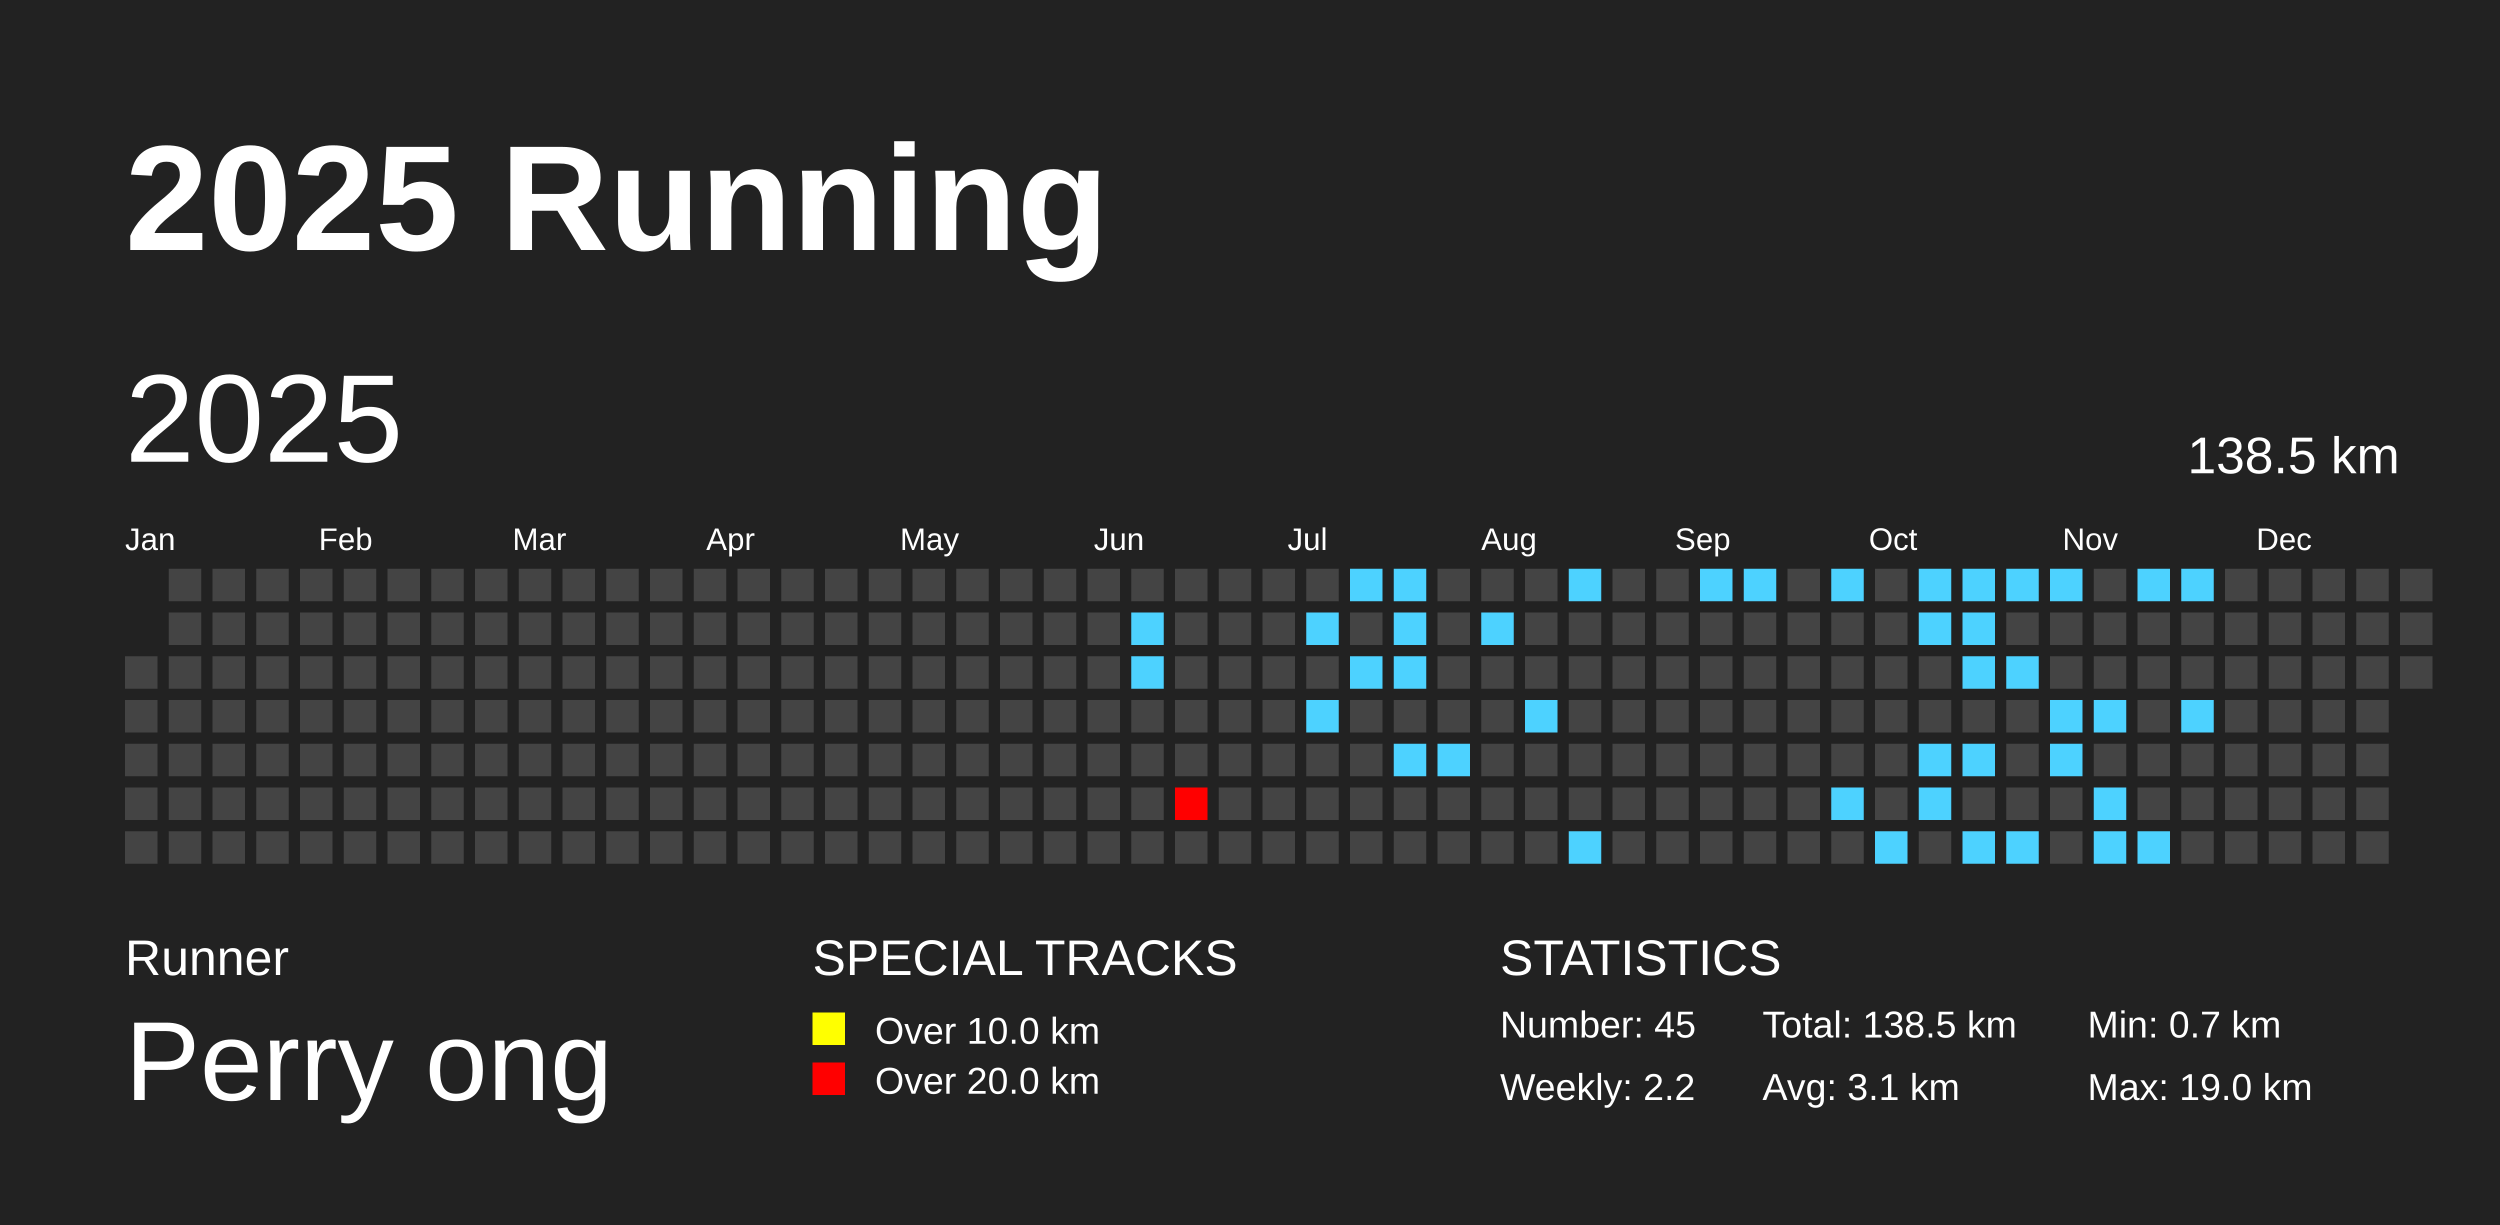
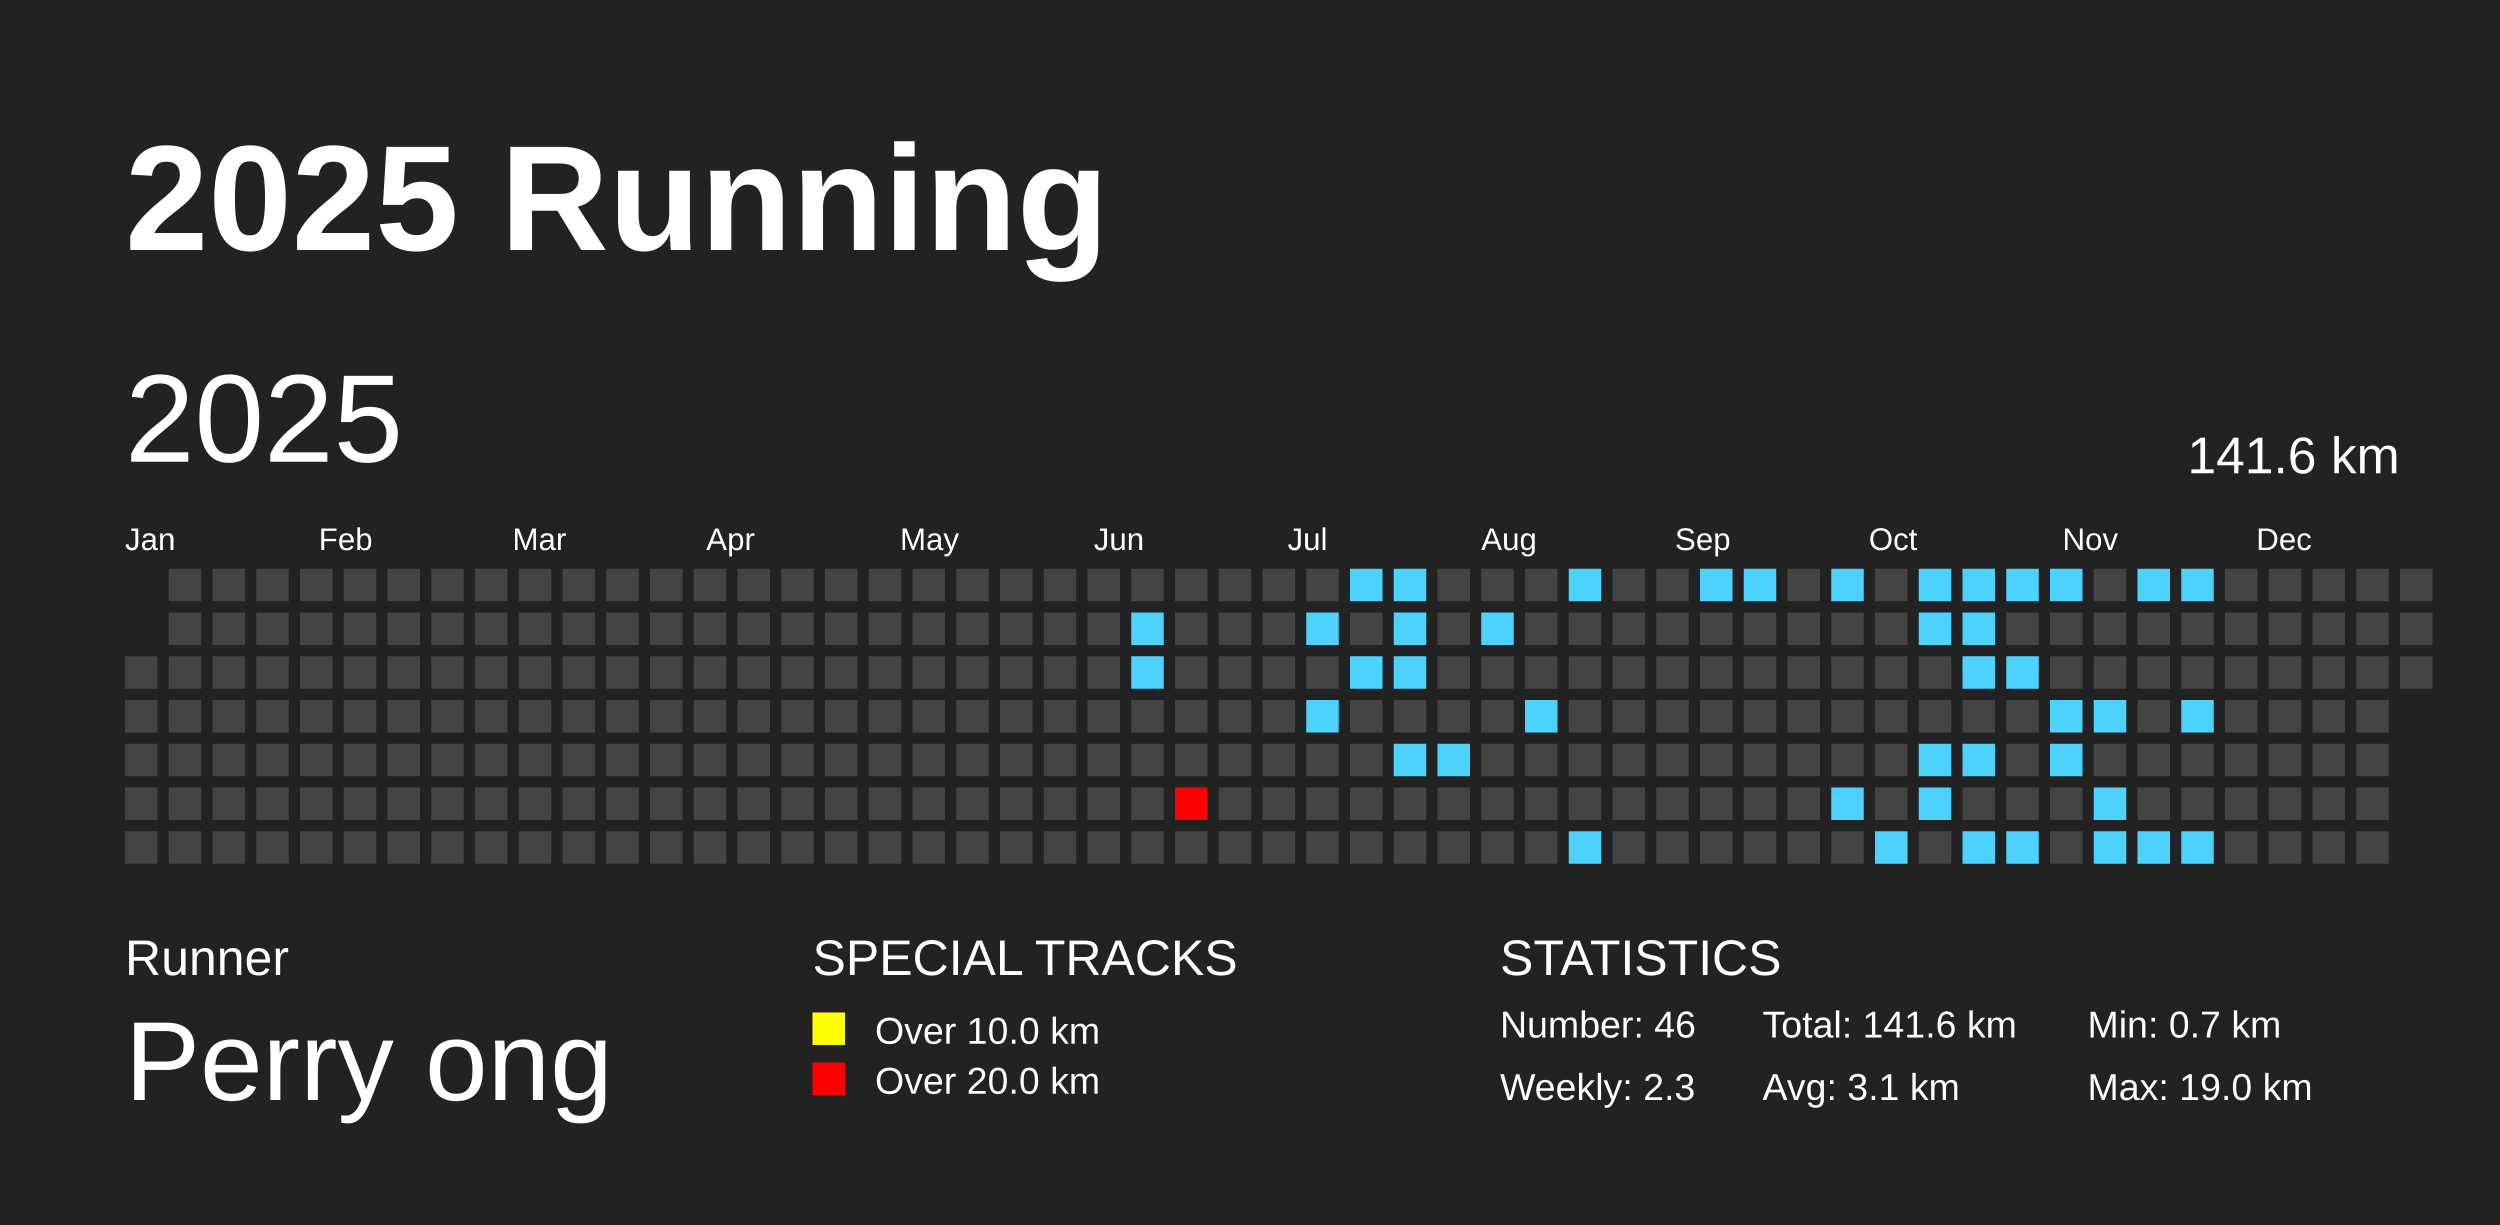
<svg xmlns="http://www.w3.org/2000/svg" baseProfile="full" height="98mm" version="1.1" viewBox="0,0,200,98" width="200mm">
  <defs />
  <rect fill="#222222" height="98" width="200" x="0" y="0" />
  <text fill="#FFFFFF" style="font-size:12px; font-family:Arial; font-weight:bold;" x="10" y="20">2025 Running</text>
  <text fill="#FFFFFF" style="font-size:4px; font-family:Arial" x="10" y="78">Runner</text>
  <text fill="#FFFFFF" style="font-size:9px; font-family:Arial" x="10" y="88">Perry ong</text>
  <text fill="#FFFFFF" style="font-size:4px; font-family:Arial" x="65" y="78">SPECIAL TRACKS</text>
  <rect fill="yellow" height="2.6" width="2.6" x="65" y="81" />
  <text fill="#FFFFFF" style="font-size:3px; font-family:Arial" x="70" y="83.5">Over 10.0 km</text>
  <rect fill="red" height="2.6" width="2.6" x="65" y="85" />
  <text fill="#FFFFFF" style="font-size:3px; font-family:Arial" x="70" y="87.5">Over 20.0 km</text>
  <text fill="#FFFFFF" style="font-size:4px; font-family:Arial" x="120" y="78">STATISTICS</text>
-   <text fill="#FFFFFF" style="font-size:3px; font-family:Arial" x="120" y="83">Number: 45</text>
-   <text fill="#FFFFFF" style="font-size:3px; font-family:Arial" x="120" y="88">Weekly: 2.2</text>
-   <text fill="#FFFFFF" style="font-size:3px; font-family:Arial" x="141" y="83">Total: 138.5 km</text>
+   <text fill="#FFFFFF" style="font-size:3px; font-family:Arial" x="120" y="83">Number: 46</text>
+   <text fill="#FFFFFF" style="font-size:3px; font-family:Arial" x="120" y="88">Weekly: 2.3</text>
+   <text fill="#FFFFFF" style="font-size:3px; font-family:Arial" x="141" y="83">Total: 141.6 km</text>
  <text fill="#FFFFFF" style="font-size:3px; font-family:Arial" x="141" y="88">Avg: 3.1 km</text>
  <text fill="#FFFFFF" style="font-size:3px; font-family:Arial" x="167" y="83">Min: 0.7 km</text>
  <text fill="#FFFFFF" style="font-size:3px; font-family:Arial" x="167" y="88">Max: 19.0 km</text>
  <text dominant-baseline="hanging" fill="#FFFFFF" style="font-size:10.0px; font-family:Arial;" x="10" y="30">2025</text>
-   <text dominant-baseline="hanging" fill="#FFFFFF" style="font-size:4.125px; font-family:Arial;" x="175" y="35">138.5 km</text>
+   <text dominant-baseline="hanging" fill="#FFFFFF" style="font-size:4.125px; font-family:Arial;" x="175" y="35">141.6 km</text>
  <text fill="#FFFFFF" style="font-size:2.5px; font-family:Arial" x="10.0" y="44">Jan</text>
  <text fill="#FFFFFF" style="font-size:2.5px; font-family:Arial" x="25.5" y="44">Feb</text>
  <text fill="#FFFFFF" style="font-size:2.5px; font-family:Arial" x="41.0" y="44">Mar</text>
  <text fill="#FFFFFF" style="font-size:2.5px; font-family:Arial" x="56.5" y="44">Apr</text>
  <text fill="#FFFFFF" style="font-size:2.5px; font-family:Arial" x="72.0" y="44">May</text>
  <text fill="#FFFFFF" style="font-size:2.5px; font-family:Arial" x="87.5" y="44">Jun</text>
  <text fill="#FFFFFF" style="font-size:2.5px; font-family:Arial" x="103.0" y="44">Jul</text>
  <text fill="#FFFFFF" style="font-size:2.5px; font-family:Arial" x="118.5" y="44">Aug</text>
  <text fill="#FFFFFF" style="font-size:2.5px; font-family:Arial" x="134.0" y="44">Sep</text>
  <text fill="#FFFFFF" style="font-size:2.5px; font-family:Arial" x="149.5" y="44">Oct</text>
  <text fill="#FFFFFF" style="font-size:2.5px; font-family:Arial" x="165.0" y="44">Nov</text>
  <text fill="#FFFFFF" style="font-size:2.5px; font-family:Arial" x="180.5" y="44">Dec</text>
  <rect fill="#444444" height="2.6" width="2.6" x="10.0" y="52.5" />
  <rect fill="#444444" height="2.6" width="2.6" x="10.0" y="56.0" />
  <rect fill="#444444" height="2.6" width="2.6" x="10.0" y="59.5" />
  <rect fill="#444444" height="2.6" width="2.6" x="10.0" y="63.0" />
  <rect fill="#444444" height="2.6" width="2.6" x="10.0" y="66.5" />
  <rect fill="#444444" height="2.6" width="2.6" x="13.5" y="45.5" />
  <rect fill="#444444" height="2.6" width="2.6" x="13.5" y="49.0" />
  <rect fill="#444444" height="2.6" width="2.6" x="13.5" y="52.5" />
  <rect fill="#444444" height="2.6" width="2.6" x="13.5" y="56.0" />
  <rect fill="#444444" height="2.6" width="2.6" x="13.5" y="59.5" />
  <rect fill="#444444" height="2.6" width="2.6" x="13.5" y="63.0" />
  <rect fill="#444444" height="2.6" width="2.6" x="13.5" y="66.5" />
  <rect fill="#444444" height="2.6" width="2.6" x="17.0" y="45.5" />
  <rect fill="#444444" height="2.6" width="2.6" x="17.0" y="49.0" />
  <rect fill="#444444" height="2.6" width="2.6" x="17.0" y="52.5" />
  <rect fill="#444444" height="2.6" width="2.6" x="17.0" y="56.0" />
  <rect fill="#444444" height="2.6" width="2.6" x="17.0" y="59.5" />
  <rect fill="#444444" height="2.6" width="2.6" x="17.0" y="63.0" />
  <rect fill="#444444" height="2.6" width="2.6" x="17.0" y="66.5" />
  <rect fill="#444444" height="2.6" width="2.6" x="20.5" y="45.5" />
  <rect fill="#444444" height="2.6" width="2.6" x="20.5" y="49.0" />
  <rect fill="#444444" height="2.6" width="2.6" x="20.5" y="52.5" />
  <rect fill="#444444" height="2.6" width="2.6" x="20.5" y="56.0" />
  <rect fill="#444444" height="2.6" width="2.6" x="20.5" y="59.5" />
  <rect fill="#444444" height="2.6" width="2.6" x="20.5" y="63.0" />
  <rect fill="#444444" height="2.6" width="2.6" x="20.5" y="66.5" />
  <rect fill="#444444" height="2.6" width="2.6" x="24.0" y="45.5" />
  <rect fill="#444444" height="2.6" width="2.6" x="24.0" y="49.0" />
  <rect fill="#444444" height="2.6" width="2.6" x="24.0" y="52.5" />
  <rect fill="#444444" height="2.6" width="2.6" x="24.0" y="56.0" />
  <rect fill="#444444" height="2.6" width="2.6" x="24.0" y="59.5" />
  <rect fill="#444444" height="2.6" width="2.6" x="24.0" y="63.0" />
  <rect fill="#444444" height="2.6" width="2.6" x="24.0" y="66.5" />
  <rect fill="#444444" height="2.6" width="2.6" x="27.5" y="45.5" />
  <rect fill="#444444" height="2.6" width="2.6" x="27.5" y="49.0" />
  <rect fill="#444444" height="2.6" width="2.6" x="27.5" y="52.5" />
  <rect fill="#444444" height="2.6" width="2.6" x="27.5" y="56.0" />
  <rect fill="#444444" height="2.6" width="2.6" x="27.5" y="59.5" />
  <rect fill="#444444" height="2.6" width="2.6" x="27.5" y="63.0" />
  <rect fill="#444444" height="2.6" width="2.6" x="27.5" y="66.5" />
  <rect fill="#444444" height="2.6" width="2.6" x="31.0" y="45.5" />
  <rect fill="#444444" height="2.6" width="2.6" x="31.0" y="49.0" />
  <rect fill="#444444" height="2.6" width="2.6" x="31.0" y="52.5" />
  <rect fill="#444444" height="2.6" width="2.6" x="31.0" y="56.0" />
  <rect fill="#444444" height="2.6" width="2.6" x="31.0" y="59.5" />
  <rect fill="#444444" height="2.6" width="2.6" x="31.0" y="63.0" />
  <rect fill="#444444" height="2.6" width="2.6" x="31.0" y="66.5" />
  <rect fill="#444444" height="2.6" width="2.6" x="34.5" y="45.5" />
  <rect fill="#444444" height="2.6" width="2.6" x="34.5" y="49.0" />
  <rect fill="#444444" height="2.6" width="2.6" x="34.5" y="52.5" />
  <rect fill="#444444" height="2.6" width="2.6" x="34.5" y="56.0" />
  <rect fill="#444444" height="2.6" width="2.6" x="34.5" y="59.5" />
  <rect fill="#444444" height="2.6" width="2.6" x="34.5" y="63.0" />
  <rect fill="#444444" height="2.6" width="2.6" x="34.5" y="66.5" />
  <rect fill="#444444" height="2.6" width="2.6" x="38.0" y="45.5" />
  <rect fill="#444444" height="2.6" width="2.6" x="38.0" y="49.0" />
  <rect fill="#444444" height="2.6" width="2.6" x="38.0" y="52.5" />
  <rect fill="#444444" height="2.6" width="2.6" x="38.0" y="56.0" />
  <rect fill="#444444" height="2.6" width="2.6" x="38.0" y="59.5" />
  <rect fill="#444444" height="2.6" width="2.6" x="38.0" y="63.0" />
  <rect fill="#444444" height="2.6" width="2.6" x="38.0" y="66.5" />
  <rect fill="#444444" height="2.6" width="2.6" x="41.5" y="45.5" />
  <rect fill="#444444" height="2.6" width="2.6" x="41.5" y="49.0" />
  <rect fill="#444444" height="2.6" width="2.6" x="41.5" y="52.5" />
  <rect fill="#444444" height="2.6" width="2.6" x="41.5" y="56.0" />
  <rect fill="#444444" height="2.6" width="2.6" x="41.5" y="59.5" />
  <rect fill="#444444" height="2.6" width="2.6" x="41.5" y="63.0" />
  <rect fill="#444444" height="2.6" width="2.6" x="41.5" y="66.5" />
  <rect fill="#444444" height="2.6" width="2.6" x="45.0" y="45.5" />
  <rect fill="#444444" height="2.6" width="2.6" x="45.0" y="49.0" />
  <rect fill="#444444" height="2.6" width="2.6" x="45.0" y="52.5" />
  <rect fill="#444444" height="2.6" width="2.6" x="45.0" y="56.0" />
  <rect fill="#444444" height="2.6" width="2.6" x="45.0" y="59.5" />
  <rect fill="#444444" height="2.6" width="2.6" x="45.0" y="63.0" />
  <rect fill="#444444" height="2.6" width="2.6" x="45.0" y="66.5" />
  <rect fill="#444444" height="2.6" width="2.6" x="48.5" y="45.5" />
  <rect fill="#444444" height="2.6" width="2.6" x="48.5" y="49.0" />
  <rect fill="#444444" height="2.6" width="2.6" x="48.5" y="52.5" />
  <rect fill="#444444" height="2.6" width="2.6" x="48.5" y="56.0" />
  <rect fill="#444444" height="2.6" width="2.6" x="48.5" y="59.5" />
  <rect fill="#444444" height="2.6" width="2.6" x="48.5" y="63.0" />
  <rect fill="#444444" height="2.6" width="2.6" x="48.5" y="66.5" />
  <rect fill="#444444" height="2.6" width="2.6" x="52.0" y="45.5" />
  <rect fill="#444444" height="2.6" width="2.6" x="52.0" y="49.0" />
  <rect fill="#444444" height="2.6" width="2.6" x="52.0" y="52.5" />
  <rect fill="#444444" height="2.6" width="2.6" x="52.0" y="56.0" />
  <rect fill="#444444" height="2.6" width="2.6" x="52.0" y="59.5" />
  <rect fill="#444444" height="2.6" width="2.6" x="52.0" y="63.0" />
  <rect fill="#444444" height="2.6" width="2.6" x="52.0" y="66.5" />
  <rect fill="#444444" height="2.6" width="2.6" x="55.5" y="45.5" />
  <rect fill="#444444" height="2.6" width="2.6" x="55.5" y="49.0" />
  <rect fill="#444444" height="2.6" width="2.6" x="55.5" y="52.5" />
  <rect fill="#444444" height="2.6" width="2.6" x="55.5" y="56.0" />
  <rect fill="#444444" height="2.6" width="2.6" x="55.5" y="59.5" />
  <rect fill="#444444" height="2.6" width="2.6" x="55.5" y="63.0" />
  <rect fill="#444444" height="2.6" width="2.6" x="55.5" y="66.5" />
  <rect fill="#444444" height="2.6" width="2.6" x="59.0" y="45.5" />
  <rect fill="#444444" height="2.6" width="2.6" x="59.0" y="49.0" />
  <rect fill="#444444" height="2.6" width="2.6" x="59.0" y="52.5" />
  <rect fill="#444444" height="2.6" width="2.6" x="59.0" y="56.0" />
  <rect fill="#444444" height="2.6" width="2.6" x="59.0" y="59.5" />
  <rect fill="#444444" height="2.6" width="2.6" x="59.0" y="63.0" />
  <rect fill="#444444" height="2.6" width="2.6" x="59.0" y="66.5" />
  <rect fill="#444444" height="2.6" width="2.6" x="62.5" y="45.5" />
  <rect fill="#444444" height="2.6" width="2.6" x="62.5" y="49.0" />
  <rect fill="#444444" height="2.6" width="2.6" x="62.5" y="52.5" />
  <rect fill="#444444" height="2.6" width="2.6" x="62.5" y="56.0" />
  <rect fill="#444444" height="2.6" width="2.6" x="62.5" y="59.5" />
  <rect fill="#444444" height="2.6" width="2.6" x="62.5" y="63.0" />
  <rect fill="#444444" height="2.6" width="2.6" x="62.5" y="66.5" />
  <rect fill="#444444" height="2.6" width="2.6" x="66.0" y="45.5" />
  <rect fill="#444444" height="2.6" width="2.6" x="66.0" y="49.0" />
  <rect fill="#444444" height="2.6" width="2.6" x="66.0" y="52.5" />
  <rect fill="#444444" height="2.6" width="2.6" x="66.0" y="56.0" />
  <rect fill="#444444" height="2.6" width="2.6" x="66.0" y="59.5" />
  <rect fill="#444444" height="2.6" width="2.6" x="66.0" y="63.0" />
  <rect fill="#444444" height="2.6" width="2.6" x="66.0" y="66.5" />
  <rect fill="#444444" height="2.6" width="2.6" x="69.5" y="45.5" />
  <rect fill="#444444" height="2.6" width="2.6" x="69.5" y="49.0" />
  <rect fill="#444444" height="2.6" width="2.6" x="69.5" y="52.5" />
  <rect fill="#444444" height="2.6" width="2.6" x="69.5" y="56.0" />
  <rect fill="#444444" height="2.6" width="2.6" x="69.5" y="59.5" />
  <rect fill="#444444" height="2.6" width="2.6" x="69.5" y="63.0" />
  <rect fill="#444444" height="2.6" width="2.6" x="69.5" y="66.5" />
  <rect fill="#444444" height="2.6" width="2.6" x="73.0" y="45.5" />
  <rect fill="#444444" height="2.6" width="2.6" x="73.0" y="49.0" />
  <rect fill="#444444" height="2.6" width="2.6" x="73.0" y="52.5" />
  <rect fill="#444444" height="2.6" width="2.6" x="73.0" y="56.0" />
  <rect fill="#444444" height="2.6" width="2.6" x="73.0" y="59.5" />
  <rect fill="#444444" height="2.6" width="2.6" x="73.0" y="63.0" />
  <rect fill="#444444" height="2.6" width="2.6" x="73.0" y="66.5" />
  <rect fill="#444444" height="2.6" width="2.6" x="76.5" y="45.5" />
  <rect fill="#444444" height="2.6" width="2.6" x="76.5" y="49.0" />
  <rect fill="#444444" height="2.6" width="2.6" x="76.5" y="52.5" />
  <rect fill="#444444" height="2.6" width="2.6" x="76.5" y="56.0" />
  <rect fill="#444444" height="2.6" width="2.6" x="76.5" y="59.5" />
  <rect fill="#444444" height="2.6" width="2.6" x="76.5" y="63.0" />
  <rect fill="#444444" height="2.6" width="2.6" x="76.5" y="66.5" />
  <rect fill="#444444" height="2.6" width="2.6" x="80.0" y="45.5" />
  <rect fill="#444444" height="2.6" width="2.6" x="80.0" y="49.0" />
  <rect fill="#444444" height="2.6" width="2.6" x="80.0" y="52.5" />
  <rect fill="#444444" height="2.6" width="2.6" x="80.0" y="56.0" />
  <rect fill="#444444" height="2.6" width="2.6" x="80.0" y="59.5" />
  <rect fill="#444444" height="2.6" width="2.6" x="80.0" y="63.0" />
  <rect fill="#444444" height="2.6" width="2.6" x="80.0" y="66.5" />
  <rect fill="#444444" height="2.6" width="2.6" x="83.5" y="45.5" />
  <rect fill="#444444" height="2.6" width="2.6" x="83.5" y="49.0" />
  <rect fill="#444444" height="2.6" width="2.6" x="83.5" y="52.5" />
  <rect fill="#444444" height="2.6" width="2.6" x="83.5" y="56.0" />
  <rect fill="#444444" height="2.6" width="2.6" x="83.5" y="59.5" />
  <rect fill="#444444" height="2.6" width="2.6" x="83.5" y="63.0" />
  <rect fill="#444444" height="2.6" width="2.6" x="83.5" y="66.5" />
  <rect fill="#444444" height="2.6" width="2.6" x="87.0" y="45.5" />
  <rect fill="#444444" height="2.6" width="2.6" x="87.0" y="49.0" />
  <rect fill="#444444" height="2.6" width="2.6" x="87.0" y="52.5" />
  <rect fill="#444444" height="2.6" width="2.6" x="87.0" y="56.0" />
  <rect fill="#444444" height="2.6" width="2.6" x="87.0" y="59.5" />
  <rect fill="#444444" height="2.6" width="2.6" x="87.0" y="63.0" />
  <rect fill="#444444" height="2.6" width="2.6" x="87.0" y="66.5" />
  <rect fill="#444444" height="2.6" width="2.6" x="90.5" y="45.5" />
  <rect fill="#4DD2FF" height="2.6" width="2.6" x="90.5" y="49.0" />
  <rect fill="#4DD2FF" height="2.6" width="2.6" x="90.5" y="52.5" />
  <rect fill="#444444" height="2.6" width="2.6" x="90.5" y="56.0" />
  <rect fill="#444444" height="2.6" width="2.6" x="90.5" y="59.5" />
  <rect fill="#444444" height="2.6" width="2.6" x="90.5" y="63.0" />
  <rect fill="#444444" height="2.6" width="2.6" x="90.5" y="66.5" />
  <rect fill="#444444" height="2.6" width="2.6" x="94.0" y="45.5" />
  <rect fill="#444444" height="2.6" width="2.6" x="94.0" y="49.0" />
  <rect fill="#444444" height="2.6" width="2.6" x="94.0" y="52.5" />
  <rect fill="#444444" height="2.6" width="2.6" x="94.0" y="56.0" />
  <rect fill="#444444" height="2.6" width="2.6" x="94.0" y="59.5" />
  <rect fill="red" height="2.6" width="2.6" x="94.0" y="63.0" />
  <rect fill="#444444" height="2.6" width="2.6" x="94.0" y="66.5" />
  <rect fill="#444444" height="2.6" width="2.6" x="97.5" y="45.5" />
  <rect fill="#444444" height="2.6" width="2.6" x="97.5" y="49.0" />
  <rect fill="#444444" height="2.6" width="2.6" x="97.5" y="52.5" />
  <rect fill="#444444" height="2.6" width="2.6" x="97.5" y="56.0" />
  <rect fill="#444444" height="2.6" width="2.6" x="97.5" y="59.5" />
  <rect fill="#444444" height="2.6" width="2.6" x="97.5" y="63.0" />
  <rect fill="#444444" height="2.6" width="2.6" x="97.5" y="66.5" />
  <rect fill="#444444" height="2.6" width="2.6" x="101.0" y="45.5" />
  <rect fill="#444444" height="2.6" width="2.6" x="101.0" y="49.0" />
  <rect fill="#444444" height="2.6" width="2.6" x="101.0" y="52.5" />
  <rect fill="#444444" height="2.6" width="2.6" x="101.0" y="56.0" />
  <rect fill="#444444" height="2.6" width="2.6" x="101.0" y="59.5" />
  <rect fill="#444444" height="2.6" width="2.6" x="101.0" y="63.0" />
  <rect fill="#444444" height="2.6" width="2.6" x="101.0" y="66.5" />
  <rect fill="#444444" height="2.6" width="2.6" x="104.5" y="45.5" />
  <rect fill="#4DD2FF" height="2.6" width="2.6" x="104.5" y="49.0" />
  <rect fill="#444444" height="2.6" width="2.6" x="104.5" y="52.5" />
  <rect fill="#4DD2FF" height="2.6" width="2.6" x="104.5" y="56.0" />
  <rect fill="#444444" height="2.6" width="2.6" x="104.5" y="59.5" />
  <rect fill="#444444" height="2.6" width="2.6" x="104.5" y="63.0" />
  <rect fill="#444444" height="2.6" width="2.6" x="104.5" y="66.5" />
  <rect fill="#4DD2FF" height="2.6" width="2.6" x="108.0" y="45.5" />
  <rect fill="#444444" height="2.6" width="2.6" x="108.0" y="49.0" />
  <rect fill="#4DD2FF" height="2.6" width="2.6" x="108.0" y="52.5" />
  <rect fill="#444444" height="2.6" width="2.6" x="108.0" y="56.0" />
  <rect fill="#444444" height="2.6" width="2.6" x="108.0" y="59.5" />
  <rect fill="#444444" height="2.6" width="2.6" x="108.0" y="63.0" />
  <rect fill="#444444" height="2.6" width="2.6" x="108.0" y="66.5" />
  <rect fill="#4DD2FF" height="2.6" width="2.6" x="111.5" y="45.5" />
  <rect fill="#4DD2FF" height="2.6" width="2.6" x="111.5" y="49.0" />
  <rect fill="#4DD2FF" height="2.6" width="2.6" x="111.5" y="52.5" />
  <rect fill="#444444" height="2.6" width="2.6" x="111.5" y="56.0" />
  <rect fill="#4DD2FF" height="2.6" width="2.6" x="111.5" y="59.5" />
  <rect fill="#444444" height="2.6" width="2.6" x="111.5" y="63.0" />
  <rect fill="#444444" height="2.6" width="2.6" x="111.5" y="66.5" />
  <rect fill="#444444" height="2.6" width="2.6" x="115.0" y="45.5" />
  <rect fill="#444444" height="2.6" width="2.6" x="115.0" y="49.0" />
  <rect fill="#444444" height="2.6" width="2.6" x="115.0" y="52.5" />
  <rect fill="#444444" height="2.6" width="2.6" x="115.0" y="56.0" />
  <rect fill="#4DD2FF" height="2.6" width="2.6" x="115.0" y="59.5" />
  <rect fill="#444444" height="2.6" width="2.6" x="115.0" y="63.0" />
  <rect fill="#444444" height="2.6" width="2.6" x="115.0" y="66.5" />
  <rect fill="#444444" height="2.6" width="2.6" x="118.5" y="45.5" />
  <rect fill="#4DD2FF" height="2.6" width="2.6" x="118.5" y="49.0" />
  <rect fill="#444444" height="2.6" width="2.6" x="118.5" y="52.5" />
  <rect fill="#444444" height="2.6" width="2.6" x="118.5" y="56.0" />
  <rect fill="#444444" height="2.6" width="2.6" x="118.5" y="59.5" />
  <rect fill="#444444" height="2.6" width="2.6" x="118.5" y="63.0" />
  <rect fill="#444444" height="2.6" width="2.6" x="118.5" y="66.5" />
  <rect fill="#444444" height="2.6" width="2.6" x="122.0" y="45.5" />
  <rect fill="#444444" height="2.6" width="2.6" x="122.0" y="49.0" />
  <rect fill="#444444" height="2.6" width="2.6" x="122.0" y="52.5" />
  <rect fill="#4DD2FF" height="2.6" width="2.6" x="122.0" y="56.0" />
  <rect fill="#444444" height="2.6" width="2.6" x="122.0" y="59.5" />
  <rect fill="#444444" height="2.6" width="2.6" x="122.0" y="63.0" />
  <rect fill="#444444" height="2.6" width="2.6" x="122.0" y="66.5" />
  <rect fill="#4DD2FF" height="2.6" width="2.6" x="125.5" y="45.5" />
  <rect fill="#444444" height="2.6" width="2.6" x="125.5" y="49.0" />
  <rect fill="#444444" height="2.6" width="2.6" x="125.5" y="52.5" />
  <rect fill="#444444" height="2.6" width="2.6" x="125.5" y="56.0" />
  <rect fill="#444444" height="2.6" width="2.6" x="125.5" y="59.5" />
  <rect fill="#444444" height="2.6" width="2.6" x="125.5" y="63.0" />
  <rect fill="#4DD2FF" height="2.6" width="2.6" x="125.5" y="66.5" />
  <rect fill="#444444" height="2.6" width="2.6" x="129.0" y="45.5" />
  <rect fill="#444444" height="2.6" width="2.6" x="129.0" y="49.0" />
  <rect fill="#444444" height="2.6" width="2.6" x="129.0" y="52.5" />
  <rect fill="#444444" height="2.6" width="2.6" x="129.0" y="56.0" />
  <rect fill="#444444" height="2.6" width="2.6" x="129.0" y="59.5" />
  <rect fill="#444444" height="2.6" width="2.6" x="129.0" y="63.0" />
  <rect fill="#444444" height="2.6" width="2.6" x="129.0" y="66.5" />
  <rect fill="#444444" height="2.6" width="2.6" x="132.5" y="45.5" />
  <rect fill="#444444" height="2.6" width="2.6" x="132.5" y="49.0" />
  <rect fill="#444444" height="2.6" width="2.6" x="132.5" y="52.5" />
  <rect fill="#444444" height="2.6" width="2.6" x="132.5" y="56.0" />
  <rect fill="#444444" height="2.6" width="2.6" x="132.5" y="59.5" />
  <rect fill="#444444" height="2.6" width="2.6" x="132.5" y="63.0" />
  <rect fill="#444444" height="2.6" width="2.6" x="132.5" y="66.5" />
  <rect fill="#4DD2FF" height="2.6" width="2.6" x="136.0" y="45.5" />
  <rect fill="#444444" height="2.6" width="2.6" x="136.0" y="49.0" />
  <rect fill="#444444" height="2.6" width="2.6" x="136.0" y="52.5" />
  <rect fill="#444444" height="2.6" width="2.6" x="136.0" y="56.0" />
  <rect fill="#444444" height="2.6" width="2.6" x="136.0" y="59.5" />
  <rect fill="#444444" height="2.6" width="2.6" x="136.0" y="63.0" />
  <rect fill="#444444" height="2.6" width="2.6" x="136.0" y="66.5" />
  <rect fill="#4DD2FF" height="2.6" width="2.6" x="139.5" y="45.5" />
  <rect fill="#444444" height="2.6" width="2.6" x="139.5" y="49.0" />
  <rect fill="#444444" height="2.6" width="2.6" x="139.5" y="52.5" />
  <rect fill="#444444" height="2.6" width="2.6" x="139.5" y="56.0" />
  <rect fill="#444444" height="2.6" width="2.6" x="139.5" y="59.5" />
  <rect fill="#444444" height="2.6" width="2.6" x="139.5" y="63.0" />
  <rect fill="#444444" height="2.6" width="2.6" x="139.5" y="66.5" />
  <rect fill="#444444" height="2.6" width="2.6" x="143.0" y="45.5" />
  <rect fill="#444444" height="2.6" width="2.6" x="143.0" y="49.0" />
  <rect fill="#444444" height="2.6" width="2.6" x="143.0" y="52.5" />
  <rect fill="#444444" height="2.6" width="2.6" x="143.0" y="56.0" />
  <rect fill="#444444" height="2.6" width="2.6" x="143.0" y="59.5" />
  <rect fill="#444444" height="2.6" width="2.6" x="143.0" y="63.0" />
  <rect fill="#444444" height="2.6" width="2.6" x="143.0" y="66.5" />
  <rect fill="#4DD2FF" height="2.6" width="2.6" x="146.5" y="45.5" />
  <rect fill="#444444" height="2.6" width="2.6" x="146.5" y="49.0" />
  <rect fill="#444444" height="2.6" width="2.6" x="146.5" y="52.5" />
  <rect fill="#444444" height="2.6" width="2.6" x="146.5" y="56.0" />
  <rect fill="#444444" height="2.6" width="2.6" x="146.5" y="59.5" />
  <rect fill="#4DD2FF" height="2.6" width="2.6" x="146.5" y="63.0" />
  <rect fill="#444444" height="2.6" width="2.6" x="146.5" y="66.5" />
  <rect fill="#444444" height="2.6" width="2.6" x="150.0" y="45.5" />
  <rect fill="#444444" height="2.6" width="2.6" x="150.0" y="49.0" />
  <rect fill="#444444" height="2.6" width="2.6" x="150.0" y="52.5" />
  <rect fill="#444444" height="2.6" width="2.6" x="150.0" y="56.0" />
  <rect fill="#444444" height="2.6" width="2.6" x="150.0" y="59.5" />
  <rect fill="#444444" height="2.6" width="2.6" x="150.0" y="63.0" />
  <rect fill="#4DD2FF" height="2.6" width="2.6" x="150.0" y="66.5" />
  <rect fill="#4DD2FF" height="2.6" width="2.6" x="153.5" y="45.5" />
  <rect fill="#4DD2FF" height="2.6" width="2.6" x="153.5" y="49.0" />
  <rect fill="#444444" height="2.6" width="2.6" x="153.5" y="52.5" />
  <rect fill="#444444" height="2.6" width="2.6" x="153.5" y="56.0" />
  <rect fill="#4DD2FF" height="2.6" width="2.6" x="153.5" y="59.5" />
  <rect fill="#4DD2FF" height="2.6" width="2.6" x="153.5" y="63.0" />
  <rect fill="#444444" height="2.6" width="2.6" x="153.5" y="66.5" />
  <rect fill="#4DD2FF" height="2.6" width="2.6" x="157.0" y="45.5" />
  <rect fill="#4DD2FF" height="2.6" width="2.6" x="157.0" y="49.0" />
  <rect fill="#4DD2FF" height="2.6" width="2.6" x="157.0" y="52.5" />
  <rect fill="#444444" height="2.6" width="2.6" x="157.0" y="56.0" />
  <rect fill="#4DD2FF" height="2.6" width="2.6" x="157.0" y="59.5" />
  <rect fill="#444444" height="2.6" width="2.6" x="157.0" y="63.0" />
  <rect fill="#4DD2FF" height="2.6" width="2.6" x="157.0" y="66.5" />
  <rect fill="#4DD2FF" height="2.6" width="2.6" x="160.5" y="45.5" />
  <rect fill="#444444" height="2.6" width="2.6" x="160.5" y="49.0" />
  <rect fill="#4DD2FF" height="2.6" width="2.6" x="160.5" y="52.5" />
  <rect fill="#444444" height="2.6" width="2.6" x="160.5" y="56.0" />
  <rect fill="#444444" height="2.6" width="2.6" x="160.5" y="59.5" />
  <rect fill="#444444" height="2.6" width="2.6" x="160.5" y="63.0" />
  <rect fill="#4DD2FF" height="2.6" width="2.6" x="160.5" y="66.5" />
  <rect fill="#4DD2FF" height="2.6" width="2.6" x="164.0" y="45.5" />
  <rect fill="#444444" height="2.6" width="2.6" x="164.0" y="49.0" />
  <rect fill="#444444" height="2.6" width="2.6" x="164.0" y="52.5" />
  <rect fill="#4DD2FF" height="2.6" width="2.6" x="164.0" y="56.0" />
  <rect fill="#4DD2FF" height="2.6" width="2.6" x="164.0" y="59.5" />
  <rect fill="#444444" height="2.6" width="2.6" x="164.0" y="63.0" />
  <rect fill="#444444" height="2.6" width="2.6" x="164.0" y="66.5" />
  <rect fill="#444444" height="2.6" width="2.6" x="167.5" y="45.5" />
  <rect fill="#444444" height="2.6" width="2.6" x="167.5" y="49.0" />
  <rect fill="#444444" height="2.6" width="2.6" x="167.5" y="52.5" />
  <rect fill="#4DD2FF" height="2.6" width="2.6" x="167.5" y="56.0" />
  <rect fill="#444444" height="2.6" width="2.6" x="167.5" y="59.5" />
  <rect fill="#4DD2FF" height="2.6" width="2.6" x="167.5" y="63.0" />
  <rect fill="#4DD2FF" height="2.6" width="2.6" x="167.5" y="66.5" />
  <rect fill="#4DD2FF" height="2.6" width="2.6" x="171.0" y="45.5" />
  <rect fill="#444444" height="2.6" width="2.6" x="171.0" y="49.0" />
  <rect fill="#444444" height="2.6" width="2.6" x="171.0" y="52.5" />
  <rect fill="#444444" height="2.6" width="2.6" x="171.0" y="56.0" />
  <rect fill="#444444" height="2.6" width="2.6" x="171.0" y="59.5" />
  <rect fill="#444444" height="2.6" width="2.6" x="171.0" y="63.0" />
  <rect fill="#4DD2FF" height="2.6" width="2.6" x="171.0" y="66.5" />
  <rect fill="#4DD2FF" height="2.6" width="2.6" x="174.5" y="45.5" />
  <rect fill="#444444" height="2.6" width="2.6" x="174.5" y="49.0" />
  <rect fill="#444444" height="2.6" width="2.6" x="174.5" y="52.5" />
  <rect fill="#4DD2FF" height="2.6" width="2.6" x="174.5" y="56.0" />
  <rect fill="#444444" height="2.6" width="2.6" x="174.5" y="59.5" />
  <rect fill="#444444" height="2.6" width="2.6" x="174.5" y="63.0" />
-   <rect fill="#444444" height="2.6" width="2.6" x="174.5" y="66.5" />
+   <rect fill="#4DD2FF" height="2.6" width="2.6" x="174.5" y="66.5" />
  <rect fill="#444444" height="2.6" width="2.6" x="178.0" y="45.5" />
  <rect fill="#444444" height="2.6" width="2.6" x="178.0" y="49.0" />
  <rect fill="#444444" height="2.6" width="2.6" x="178.0" y="52.5" />
  <rect fill="#444444" height="2.6" width="2.6" x="178.0" y="56.0" />
  <rect fill="#444444" height="2.6" width="2.6" x="178.0" y="59.5" />
  <rect fill="#444444" height="2.6" width="2.6" x="178.0" y="63.0" />
  <rect fill="#444444" height="2.6" width="2.6" x="178.0" y="66.5" />
  <rect fill="#444444" height="2.6" width="2.6" x="181.5" y="45.5" />
  <rect fill="#444444" height="2.6" width="2.6" x="181.5" y="49.0" />
  <rect fill="#444444" height="2.6" width="2.6" x="181.5" y="52.5" />
  <rect fill="#444444" height="2.6" width="2.6" x="181.5" y="56.0" />
  <rect fill="#444444" height="2.6" width="2.6" x="181.5" y="59.5" />
  <rect fill="#444444" height="2.6" width="2.6" x="181.5" y="63.0" />
  <rect fill="#444444" height="2.6" width="2.6" x="181.5" y="66.5" />
  <rect fill="#444444" height="2.6" width="2.6" x="185.0" y="45.5" />
  <rect fill="#444444" height="2.6" width="2.6" x="185.0" y="49.0" />
  <rect fill="#444444" height="2.6" width="2.6" x="185.0" y="52.5" />
  <rect fill="#444444" height="2.6" width="2.6" x="185.0" y="56.0" />
  <rect fill="#444444" height="2.6" width="2.6" x="185.0" y="59.5" />
  <rect fill="#444444" height="2.6" width="2.6" x="185.0" y="63.0" />
  <rect fill="#444444" height="2.6" width="2.6" x="185.0" y="66.5" />
  <rect fill="#444444" height="2.6" width="2.6" x="188.5" y="45.5" />
  <rect fill="#444444" height="2.6" width="2.6" x="188.5" y="49.0" />
  <rect fill="#444444" height="2.6" width="2.6" x="188.5" y="52.5" />
  <rect fill="#444444" height="2.6" width="2.6" x="188.5" y="56.0" />
  <rect fill="#444444" height="2.6" width="2.6" x="188.5" y="59.5" />
  <rect fill="#444444" height="2.6" width="2.6" x="188.5" y="63.0" />
  <rect fill="#444444" height="2.6" width="2.6" x="188.5" y="66.5" />
  <rect fill="#444444" height="2.6" width="2.6" x="192.0" y="45.5" />
  <rect fill="#444444" height="2.6" width="2.6" x="192.0" y="49.0" />
  <rect fill="#444444" height="2.6" width="2.6" x="192.0" y="52.5" />
</svg>
